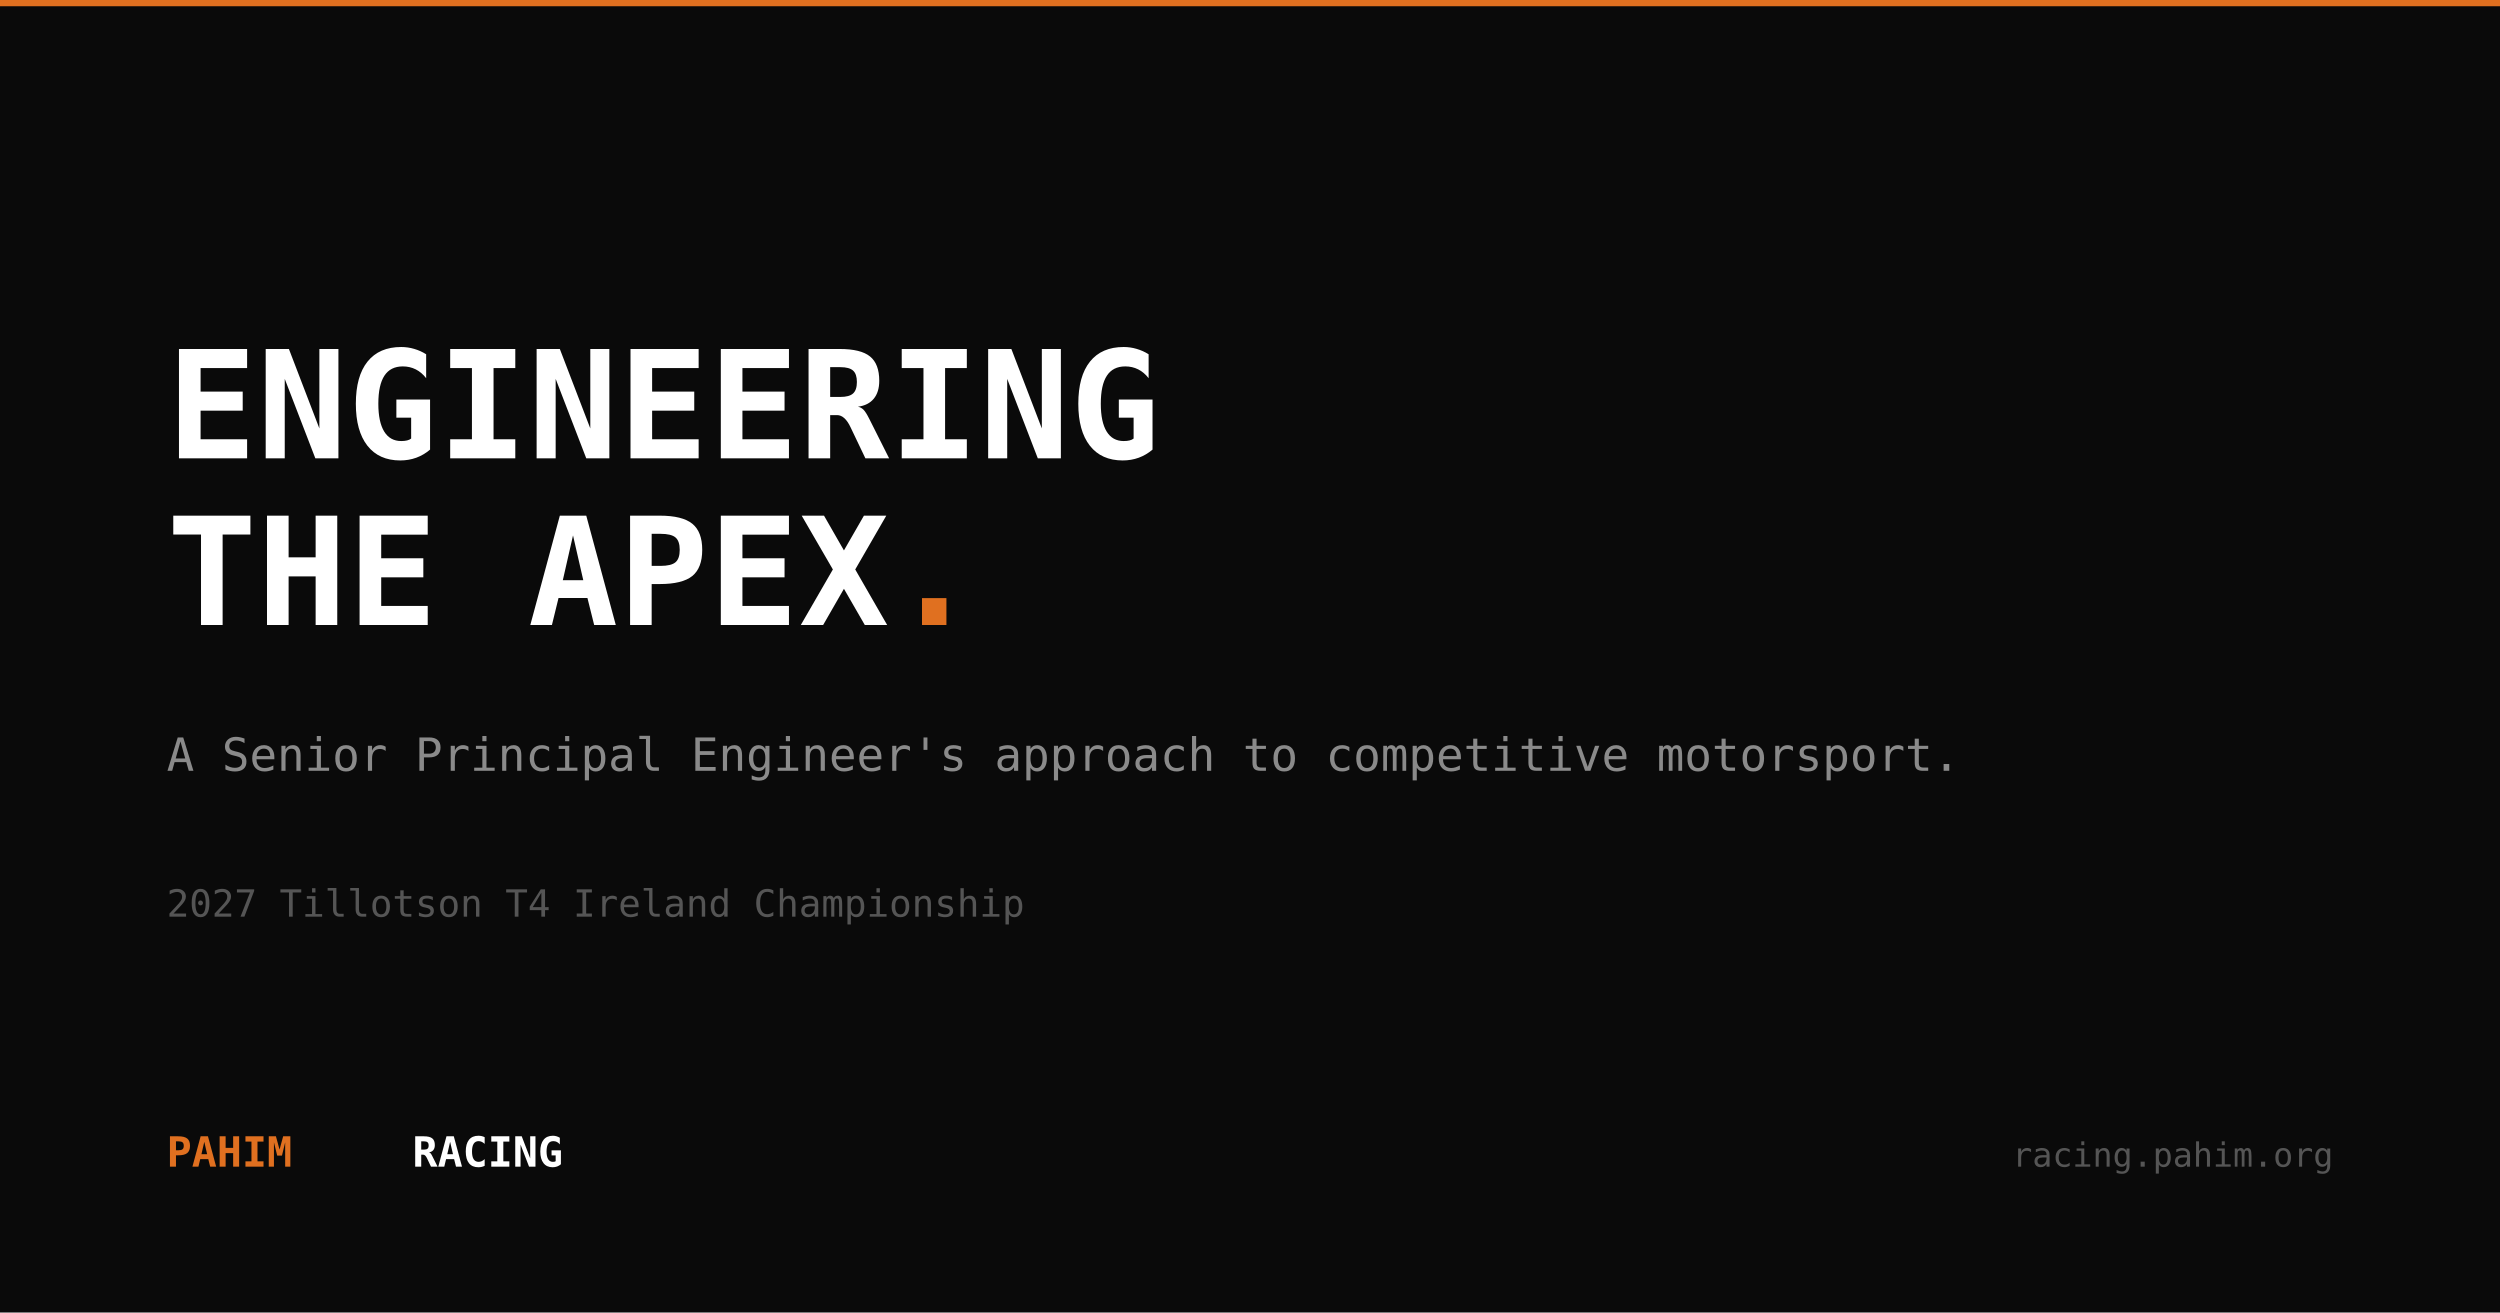
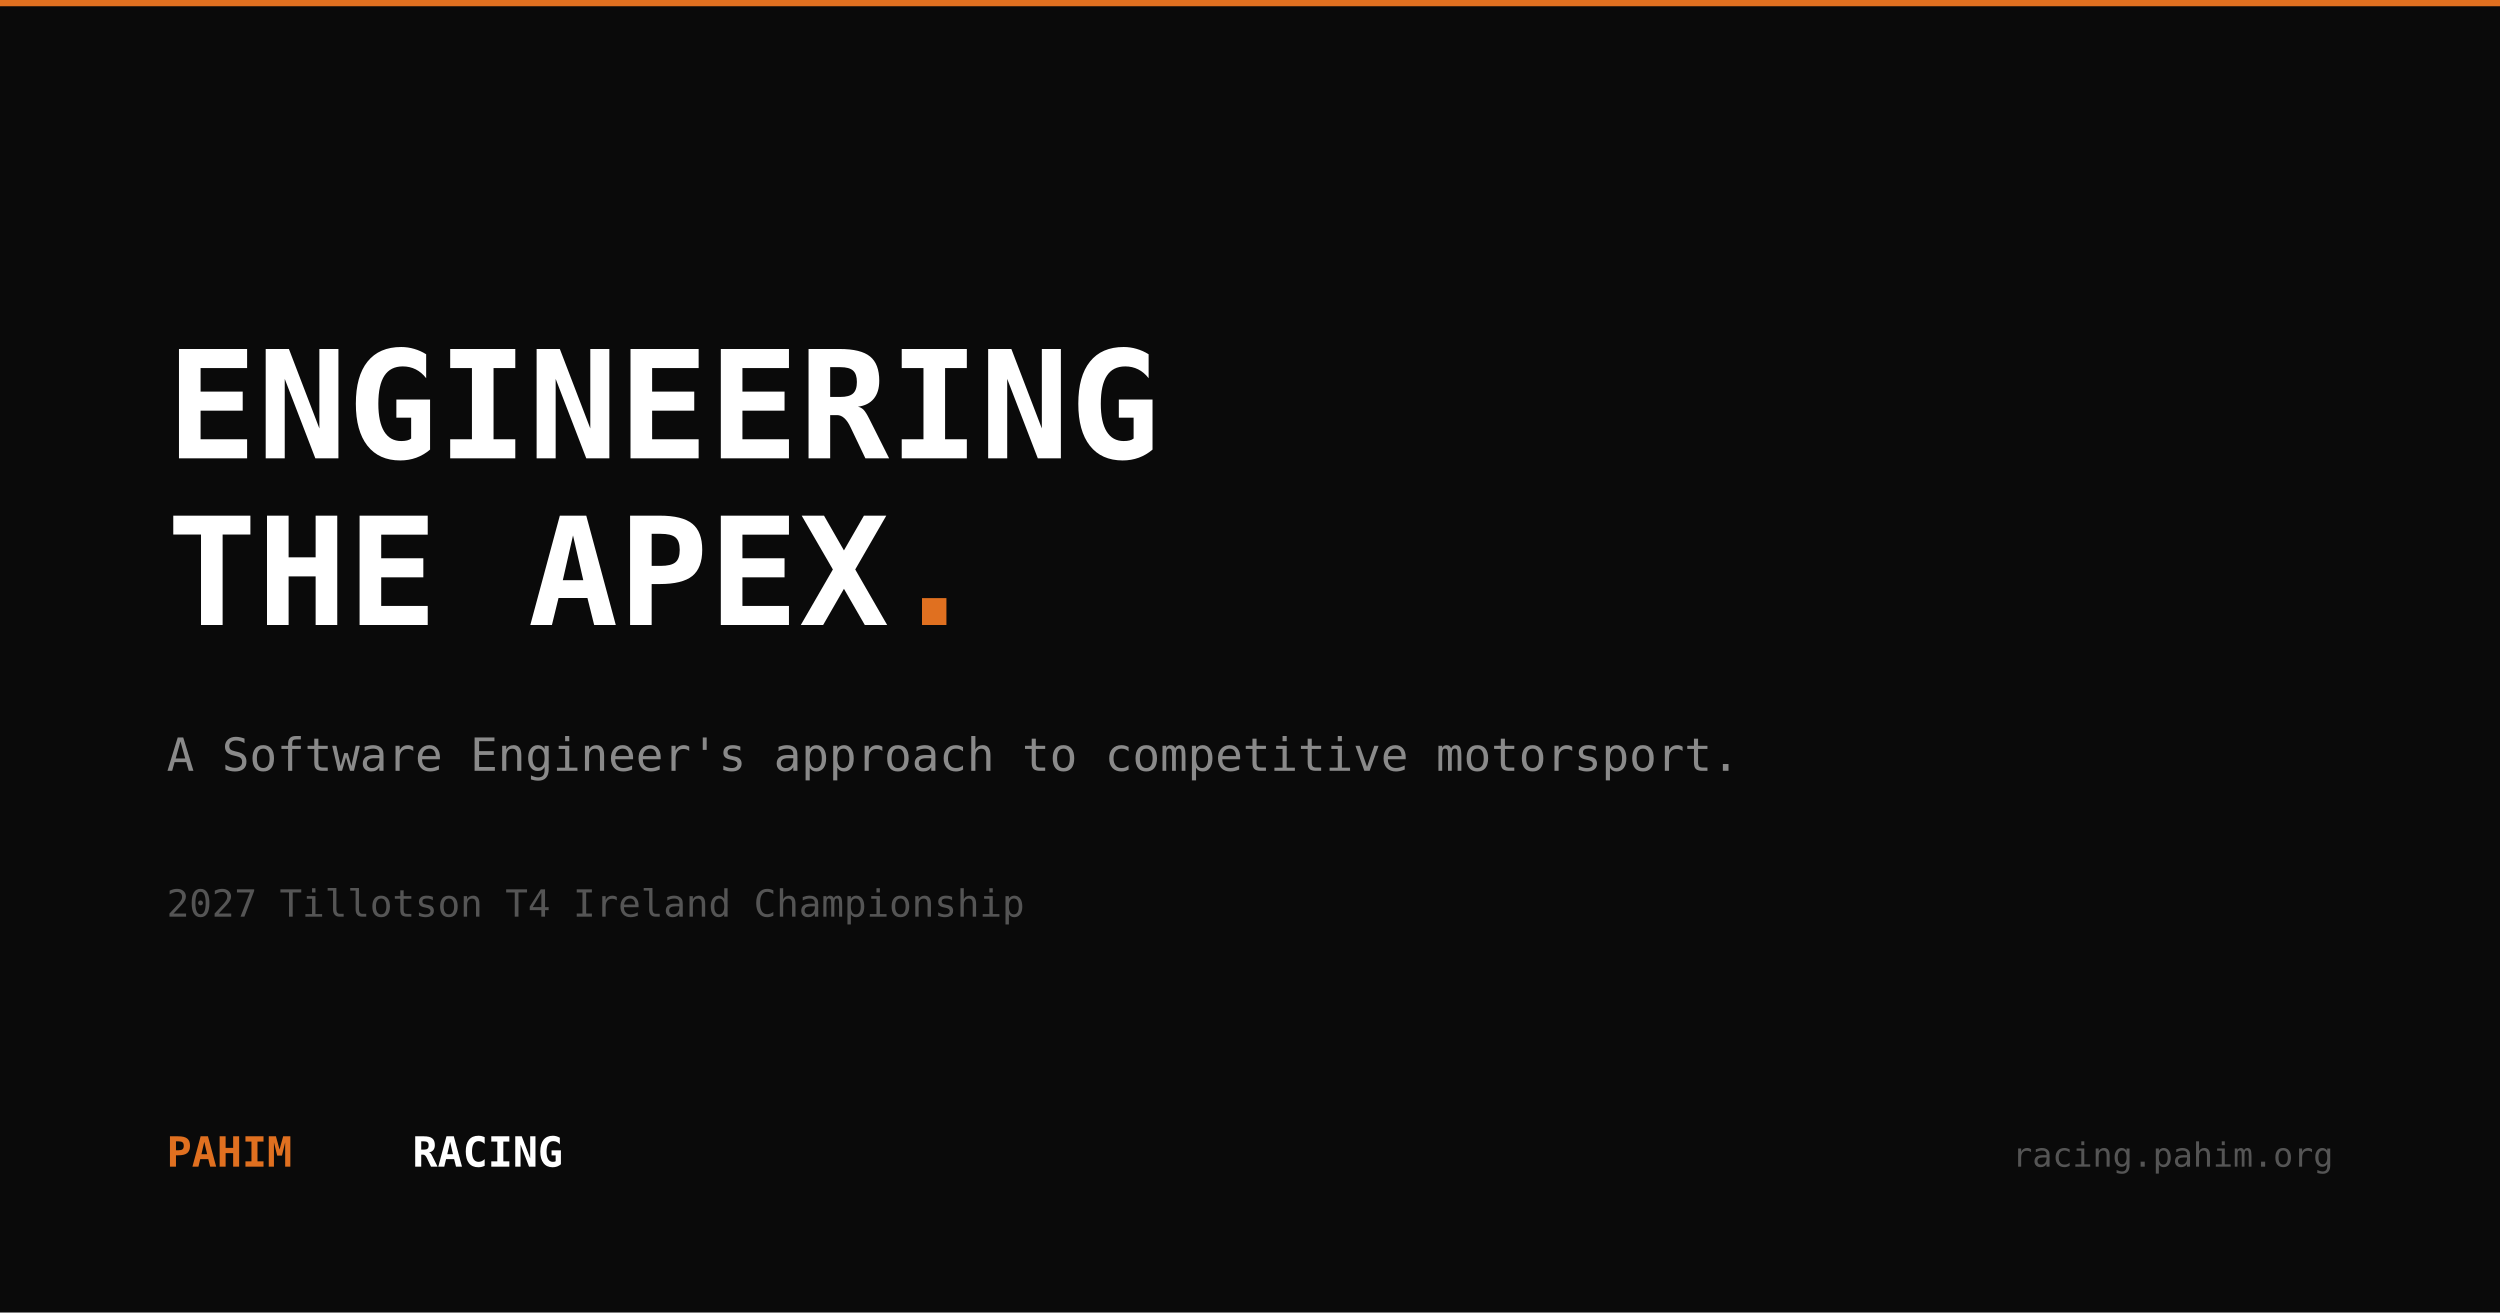
<svg xmlns="http://www.w3.org/2000/svg" width="1200" height="630" viewBox="0 0 1200 630">
  <rect width="1200" height="630" fill="#0A0A0A" />
  <rect y="0" width="1200" height="3" fill="#E07020" />
  <text x="80" y="220" font-family="monospace" font-size="72" font-weight="bold" fill="#FFFFFF">ENGINEERING</text>
  <text x="80" y="300" font-family="monospace" font-size="72" font-weight="bold" fill="#FFFFFF">THE APEX<tspan fill="#E07020">.</tspan>
  </text>
-   <text x="80" y="370" font-family="monospace" font-size="22" fill="#8A8A8A">A Senior Principal Engineer's approach to competitive motorsport.</text>
+   <text x="80" y="370" font-family="monospace" font-size="22" fill="#8A8A8A">A Software Engineer's approach to competitive motorsport.</text>
  <text x="80" y="440" font-family="monospace" font-size="18" fill="#555555">2027 Tillotson T4 Ireland Championship</text>
  <text x="80" y="560" font-family="monospace" font-size="20" font-weight="bold" fill="#E07020">PAHIM</text>
  <text x="198" y="560" font-family="monospace" font-size="20" font-weight="bold" fill="#FFFFFF"> RACING</text>
  <text x="1120" y="560" font-family="monospace" font-size="16" fill="#555555" text-anchor="end">racing.pahim.org</text>
</svg>
